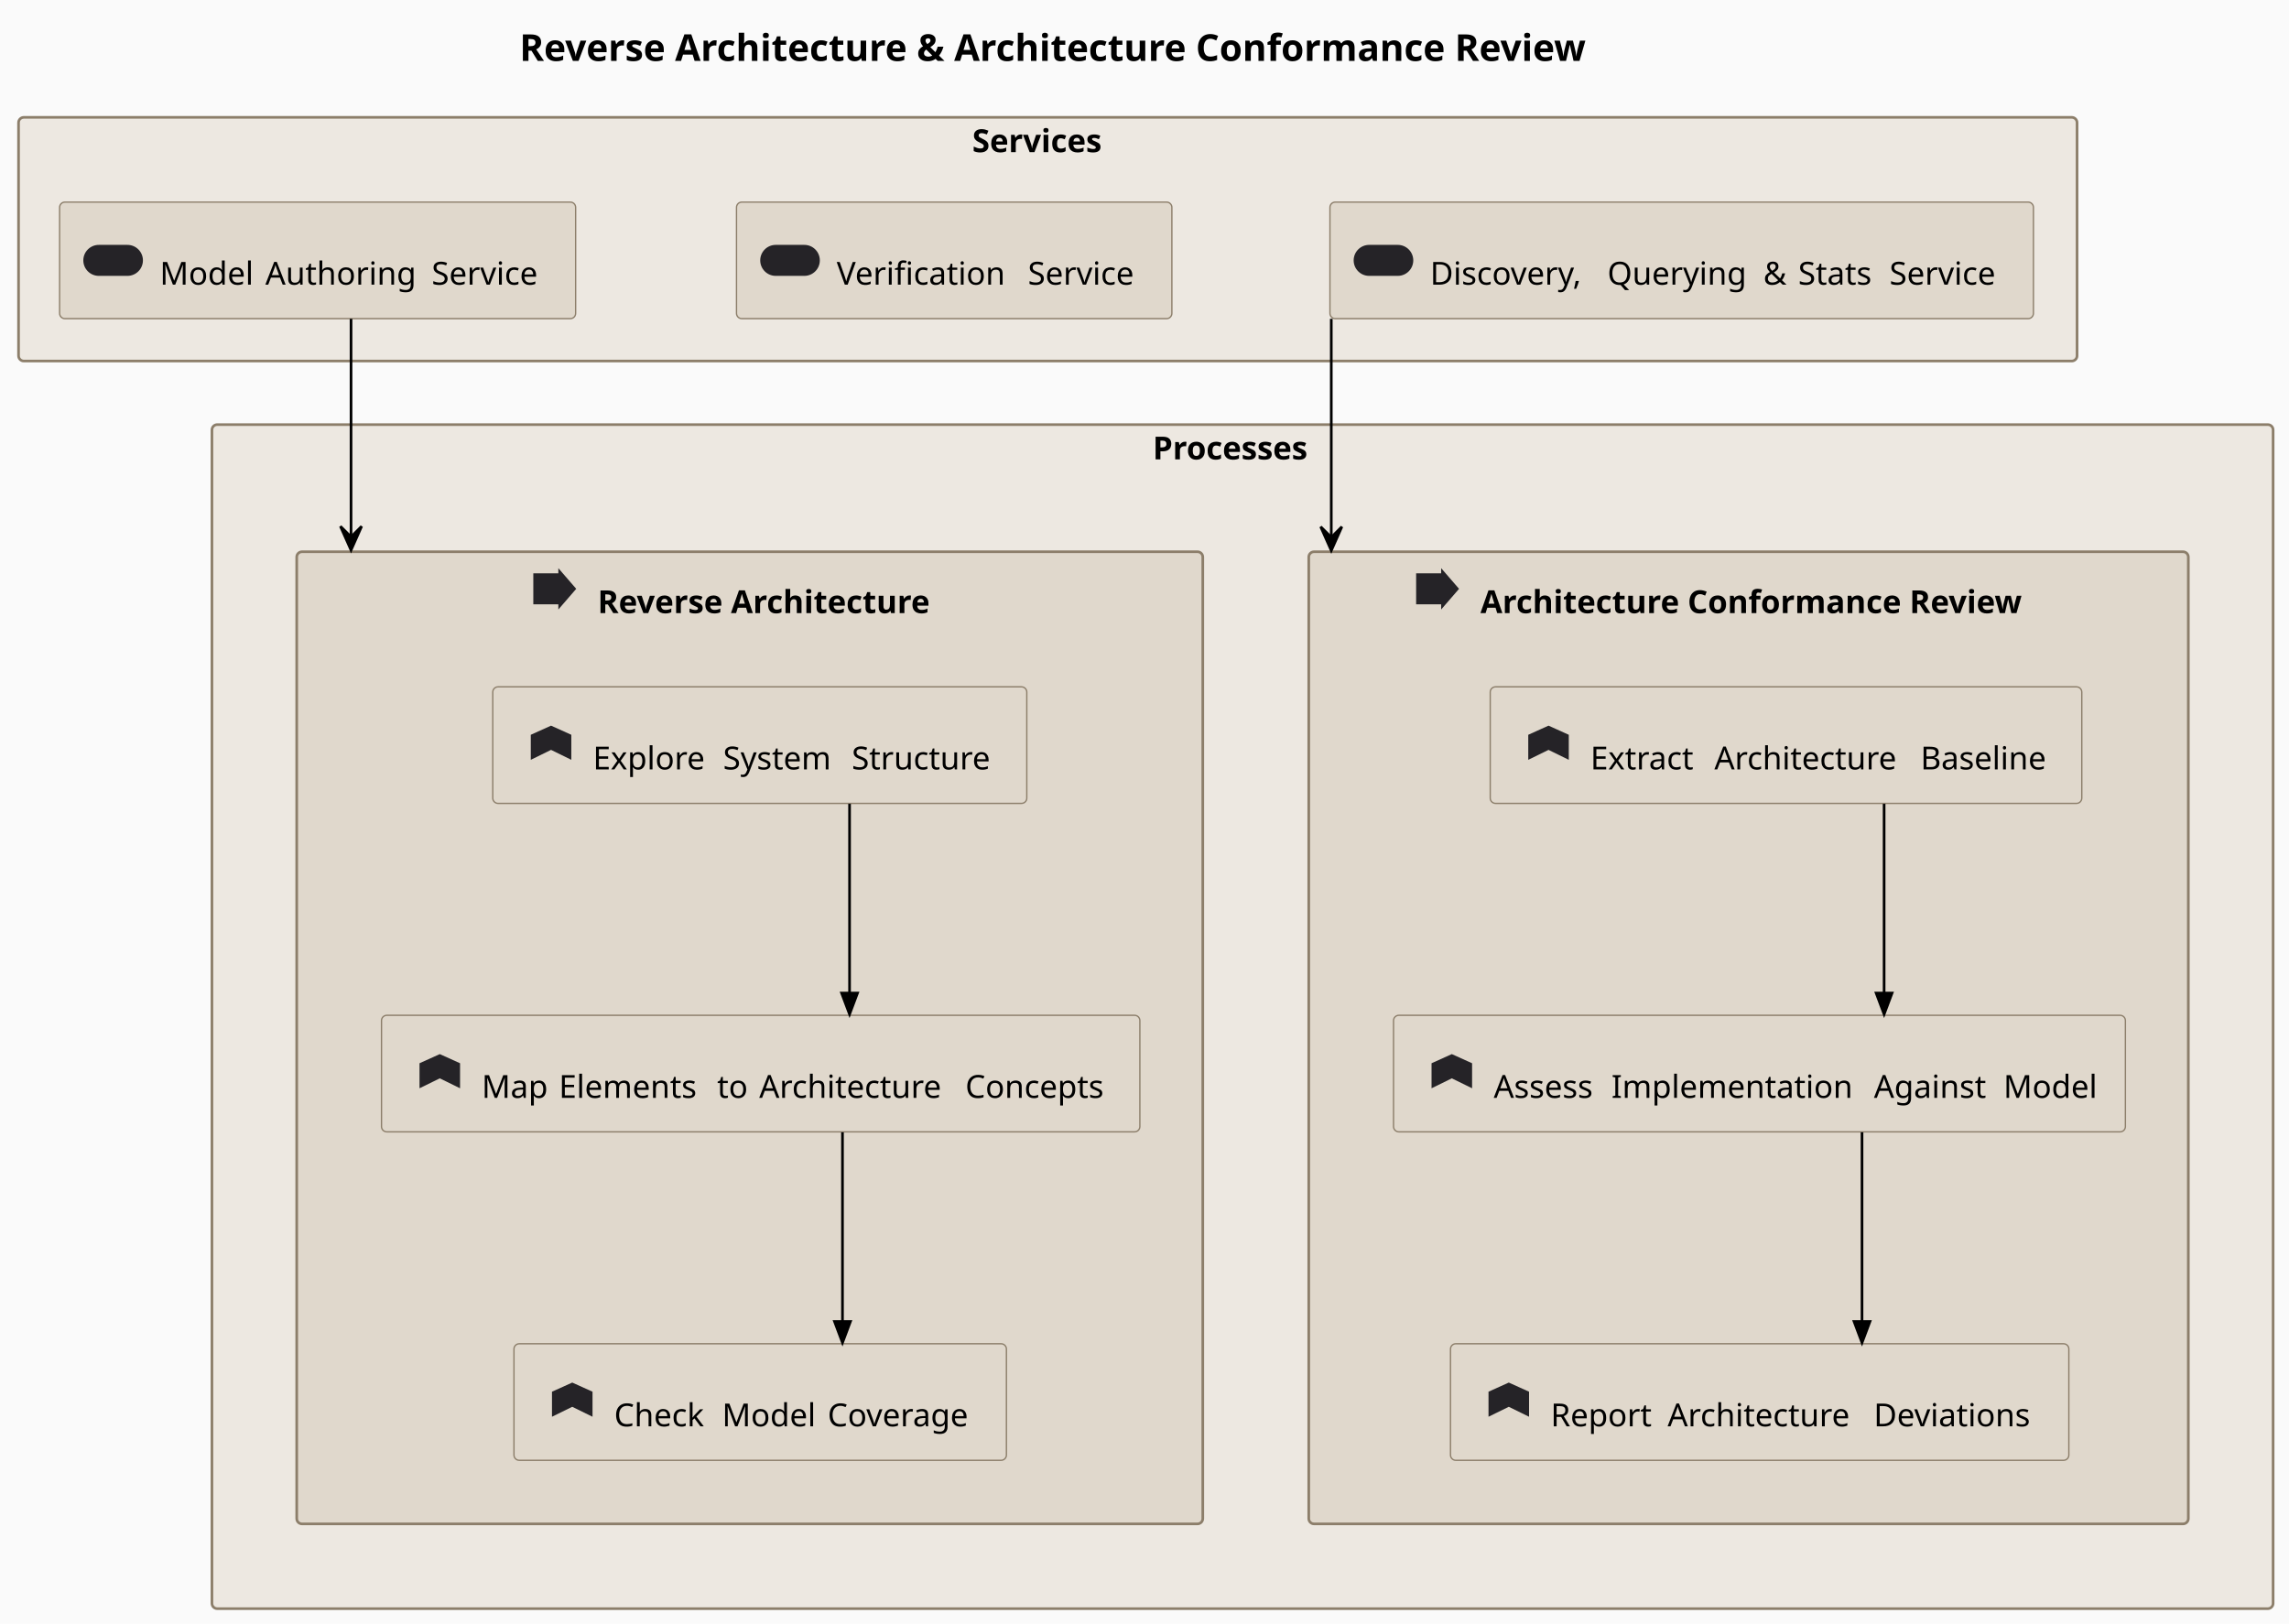
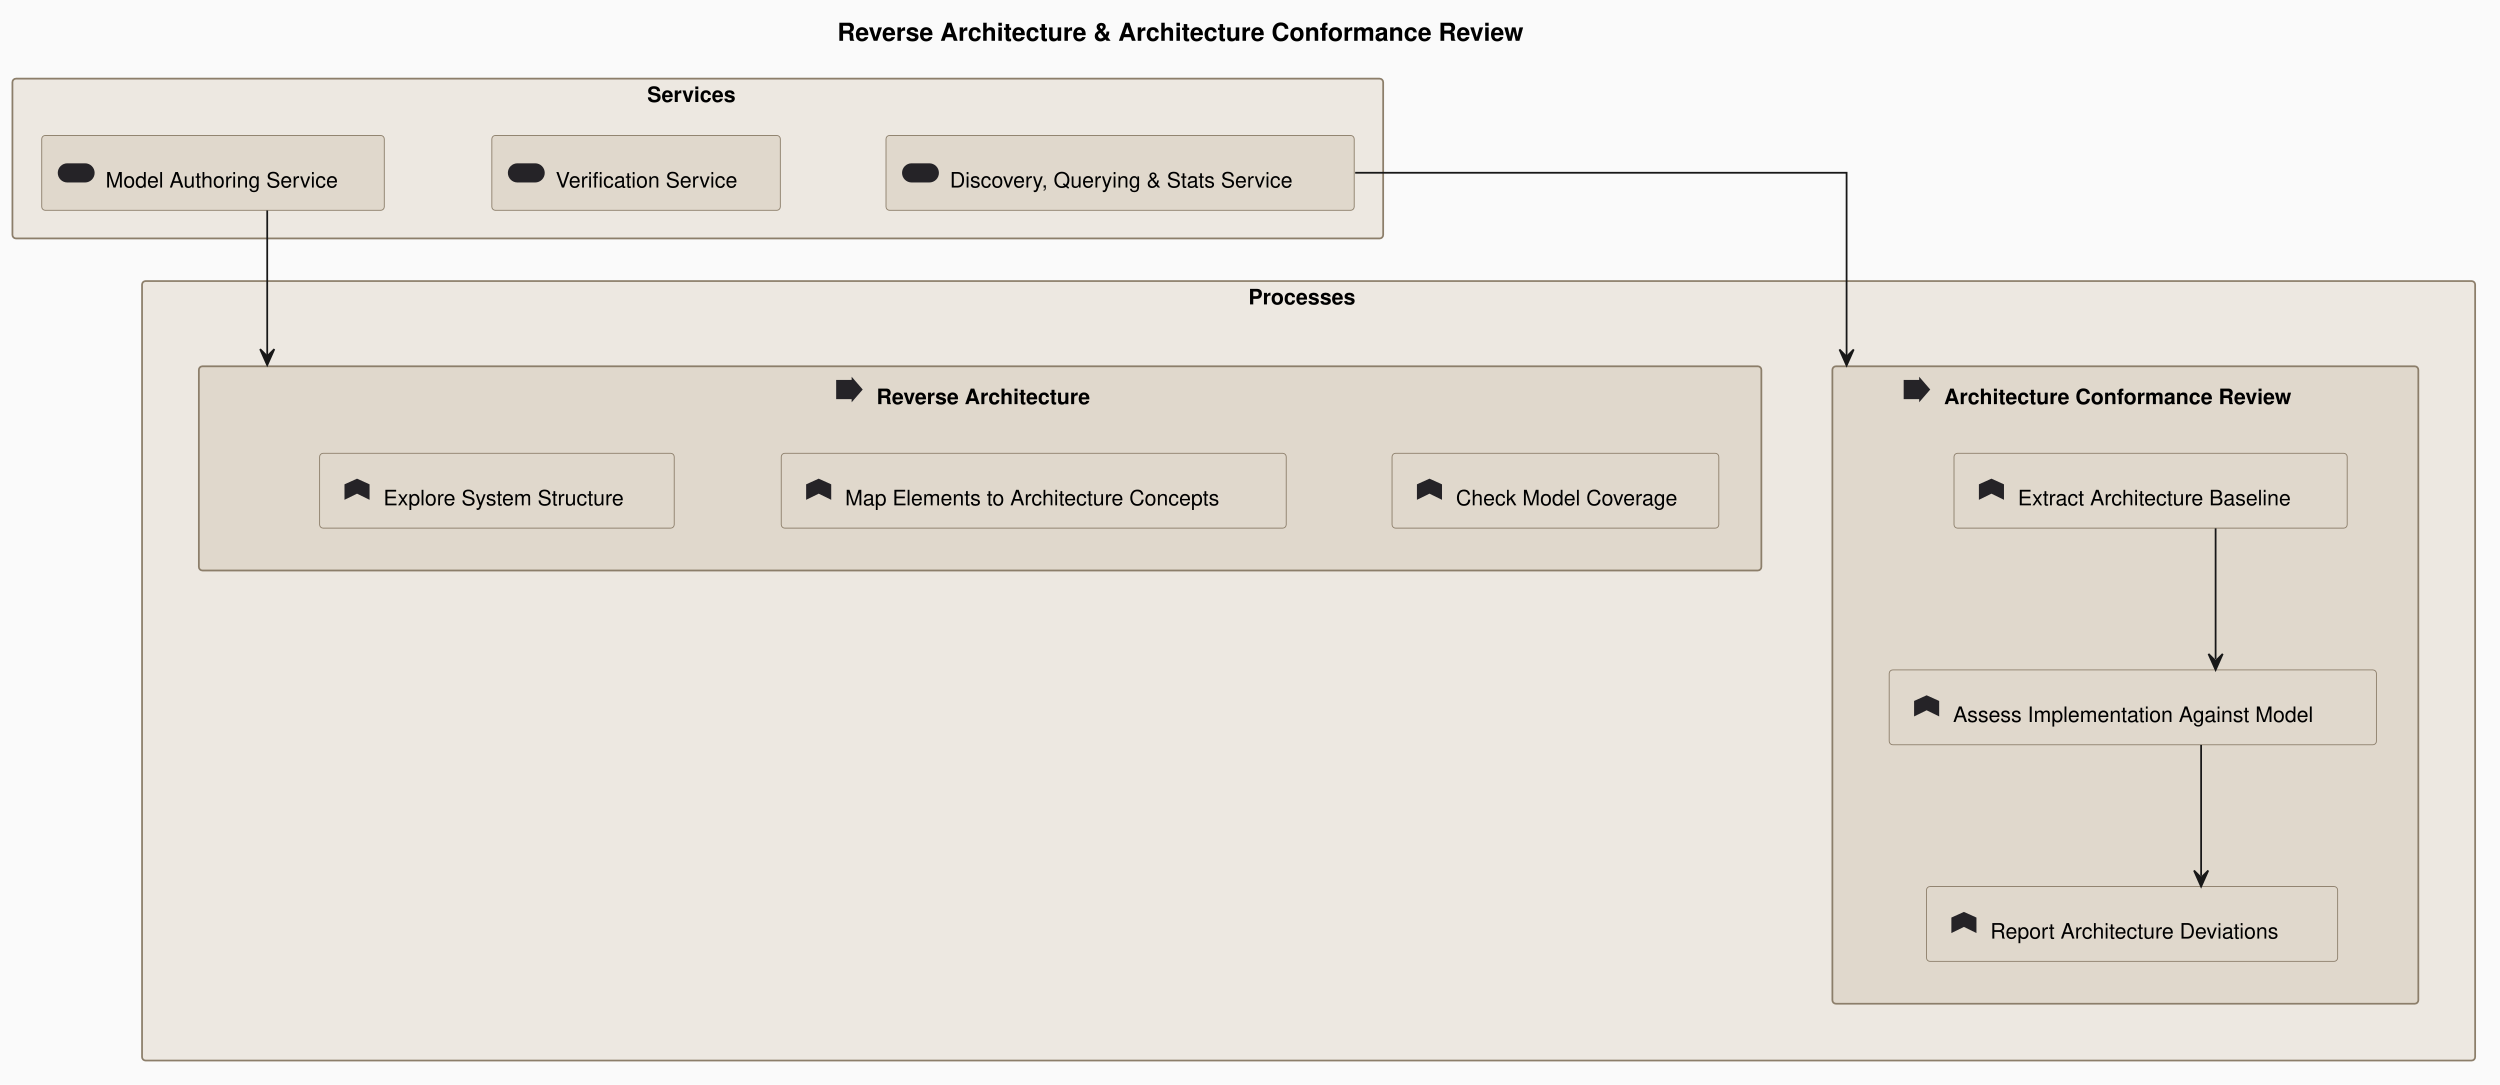
- <svg xmlns="http://www.w3.org/2000/svg" contentStyleType="text/css" data-diagram-type="DESCRIPTION" height="613px" preserveAspectRatio="none" style="width:864px;height:613px;background:#FAFAFA;" version="1.1" viewBox="0 0 864 613" width="864px" zoomAndPan="magnify">
+ <svg xmlns="http://www.w3.org/2000/svg" contentStyleType="text/css" data-diagram-type="DESCRIPTION" height="611px" preserveAspectRatio="none" style="width:1408px;height:611px;background:#FAFAFA;" version="1.1" viewBox="0 0 1408 611" width="1408px" zoomAndPan="magnify">
  <defs />
  <g>
-     <rect fill="#FAFAFA" height="613" style="stroke:none;stroke-width:1;" width="864" x="0" y="0" />
-     <text fill="#000000" font-family="sans-serif" font-size="14" font-weight="bold" lengthAdjust="spacing" textLength="457.803" x="196.099" y="22.995">Reverse Architecture &amp; Architecture Conformance Review</text>
-     <g class="cluster" data-entity="Services" data-source-line="7" data-uid="ent0002" id="cluster_Services">
-       <rect fill="#EDE8E1" height="92" rx="2" ry="2" style="stroke:#8C7E6A;stroke-width:1;" width="777" x="7" y="44.297" />
-       <text fill="#000000" font-family="sans-serif" font-size="12" font-weight="bold" lengthAdjust="spacing" textLength="57.029" x="366.985" y="57.435">Services</text>
+     <rect fill="#FAFAFA" height="611" style="stroke:none;stroke-width:1;" width="1408" x="0" y="0" />
+     <g class="title" data-source-line="78">
+       <text fill="#000000" font-family="'Helvetica Neue, Helvetica, Arial, sans-serif'" font-size="14" font-weight="700" lengthAdjust="spacing" textLength="457.803" x="471.599" y="22.995">Reverse Architecture &amp; Architecture Conformance Review</text>
    </g>
-     <g class="cluster" data-entity="Processes" data-source-line="15" data-uid="ent0008" id="cluster_Processes">
-       <rect fill="#EDE8E1" height="447" rx="2" ry="2" style="stroke:#8C7E6A;stroke-width:1;" width="778" x="80" y="160.297" />
-       <text fill="#000000" font-family="sans-serif" font-size="12" font-weight="bold" lengthAdjust="spacing" textLength="67.775" x="435.112" y="173.435">Processes</text>
+     <g class="cluster" data-qualified-name="Services" data-source-line="80" id="ent0002">
+       <rect fill="#EDE8E1" height="90" rx="2" ry="2" style="stroke:#8C7E6A;stroke-width:1;" width="772" x="7" y="44.297" />
+       <text fill="#000000" font-family="'Helvetica Neue, Helvetica, Arial, sans-serif'" font-size="12" font-weight="700" lengthAdjust="spacing" textLength="57.029" x="364.485" y="57.435">Services</text>
    </g>
-     <g class="cluster" data-entity="PRC_CYgU64" data-source-line="16" data-uid="ent0009" id="cluster_PRC_CYgU64">
-       <rect fill="#E0D8CC" height="367" rx="2" ry="2" style="stroke:#8C7E6A;stroke-width:1;" width="342" x="112" y="208.297" />
-       <path d="M201.303,216.447 L210.753,216.447 L210.753,214.497 L217.503,222.297 L210.753,230.097 L210.753,228.147 L201.303,228.147" fill="#252327" />
-       <text fill="#000000" font-family="sans-serif" font-size="12" font-weight="bold" lengthAdjust="spacing" textLength="143.016" x="225.581" y="231.467">Reverse Architecture</text>
+     <g class="cluster" data-qualified-name="Processes" data-source-line="88" id="ent0008">
+       <rect fill="#EDE8E1" height="439" rx="2" ry="2" style="stroke:#8C7E6A;stroke-width:1;" width="1314" x="80" y="158.297" />
+       <text fill="#000000" font-family="'Helvetica Neue, Helvetica, Arial, sans-serif'" font-size="12" font-weight="700" lengthAdjust="spacing" textLength="67.775" x="703.112" y="171.435">Processes</text>
    </g>
-     <g class="cluster" data-entity="PRC_vlE_5j" data-source-line="23" data-uid="ent0015" id="cluster_PRC_vlE_5j">
-       <rect fill="#E0D8CC" height="367" rx="2" ry="2" style="stroke:#8C7E6A;stroke-width:1;" width="332" x="494" y="208.297" />
-       <path d="M534.528,216.447 L543.978,216.447 L543.978,214.497 L550.728,222.297 L543.978,230.097 L543.978,228.147 L534.528,228.147" fill="#252327" />
-       <text fill="#000000" font-family="sans-serif" font-size="12" font-weight="bold" lengthAdjust="spacing" textLength="230.566" x="558.806" y="231.467">Architecture Conformance Review</text>
+     <g class="cluster" data-qualified-name="Processes.PRC_CYgU64" data-source-line="89" id="ent0009">
+       <rect fill="#E0D8CC" height="115" rx="2" ry="2" style="stroke:#8C7E6A;stroke-width:1;" width="880" x="112" y="206.297" />
+       <path d="M470.926,213.974 L479.649,213.974 L479.649,212.174 L485.88,219.374 L479.649,226.574 L479.649,224.774 L470.926,224.774" fill="#252327" style="stroke:none;stroke-width:1;" />
+       <text fill="#000000" font-family="'Helvetica Neue, Helvetica, Arial, sans-serif'" font-size="12" font-weight="700" lengthAdjust="spacing" textLength="143.016" x="493.658" y="227.621">Reverse Architecture</text>
    </g>
-     <g class="entity" data-entity="SRV_GsUtNL" data-source-line="8" data-uid="ent0003" id="entity_SRV_GsUtNL">
-       <rect fill="#E0D8CC" height="44" rx="2" ry="2" style="stroke:#8C7E6A;stroke-width:0.5;" width="194.779" x="22.5" y="76.297" />
-       <path d="M37.3,92.447 L48.1,92.447 A4.2,4.2 0 0 1 48.1,104.147 L37.3,104.147 A4.2,4.2 0 0 1 37.3,92.447" fill="#252327" />
-       <text fill="#000000" font-family="sans-serif" font-size="12" lengthAdjust="spacing" textLength="3.814" x="56.5" y="107.467"> </text>
-       <text fill="#000000" font-family="sans-serif" font-size="12" lengthAdjust="spacing" textLength="36.029" x="60.315" y="107.467">Model</text>
-       <text fill="#000000" font-family="sans-serif" font-size="12" lengthAdjust="spacing" textLength="3.814" x="96.344" y="107.467"> </text>
-       <text fill="#000000" font-family="sans-serif" font-size="12" lengthAdjust="spacing" textLength="58.957" x="100.158" y="107.467">Authoring</text>
-       <text fill="#000000" font-family="sans-serif" font-size="12" lengthAdjust="spacing" textLength="3.814" x="159.115" y="107.467"> </text>
-       <text fill="#000000" font-family="sans-serif" font-size="12" lengthAdjust="spacing" textLength="44.35" x="162.93" y="107.467">Service</text>
+     <g class="cluster" data-qualified-name="Processes.PRC_vlE_5j" data-source-line="96" id="ent0015">
+       <rect fill="#E0D8CC" height="359" rx="2" ry="2" style="stroke:#8C7E6A;stroke-width:1;" width="330" x="1032" y="206.297" />
+       <path d="M1072.151,213.974 L1080.874,213.974 L1080.874,212.174 L1087.105,219.374 L1080.874,226.574 L1080.874,224.774 L1072.151,224.774" fill="#252327" style="stroke:none;stroke-width:1;" />
+       <text fill="#000000" font-family="'Helvetica Neue, Helvetica, Arial, sans-serif'" font-size="12" font-weight="700" lengthAdjust="spacing" textLength="230.566" x="1094.883" y="227.621">Architecture Conformance Review</text>
    </g>
-     <g class="entity" data-entity="SRV_Ij6Kl6" data-source-line="9" data-uid="ent0004" id="entity_SRV_Ij6Kl6">
-       <rect fill="#E0D8CC" height="44" rx="2" ry="2" style="stroke:#8C7E6A;stroke-width:0.5;" width="164.334" x="278" y="76.297" />
-       <path d="M292.8,92.447 L303.6,92.447 A4.2,4.2 0 0 1 303.6,104.147 L292.8,104.147 A4.2,4.2 0 0 1 292.8,92.447" fill="#252327" />
-       <text fill="#000000" font-family="sans-serif" font-size="12" lengthAdjust="spacing" textLength="3.814" x="312" y="107.467"> </text>
-       <text fill="#000000" font-family="sans-serif" font-size="12" lengthAdjust="spacing" textLength="68.356" x="315.815" y="107.467">Verification</text>
-       <text fill="#000000" font-family="sans-serif" font-size="12" lengthAdjust="spacing" textLength="3.814" x="384.17" y="107.467"> </text>
-       <text fill="#000000" font-family="sans-serif" font-size="12" lengthAdjust="spacing" textLength="44.35" x="387.984" y="107.467">Service</text>
+     <g class="entity" data-qualified-name="Services.SRV_GsUtNL" data-source-line="81" id="ent0003">
+       <rect fill="#E0D8CC" height="42.154" rx="2" ry="2" style="stroke:#8C7E6A;stroke-width:0.5;" width="192.933" x="23.5" y="76.297" />
+       <path d="M37.931,91.974 L47.9,91.974 A3.877,3.877 0 0 1 47.9,102.774 L37.931,102.774 A3.877,3.877 0 0 1 37.931,91.974" fill="#252327" style="stroke:none;stroke-width:0.5;" />
+       <text fill="#000000" font-family="'Helvetica Neue, Helvetica, Arial, sans-serif'" font-size="12" lengthAdjust="spacing" textLength="146.965" x="59.468" y="105.621">Model Authoring Service</text>
    </g>
-     <g class="entity" data-entity="SRV_Qr8St8" data-source-line="10" data-uid="ent0005" id="entity_SRV_Qr8St8">
-       <rect fill="#E0D8CC" height="44" rx="2" ry="2" style="stroke:#8C7E6A;stroke-width:0.5;" width="265.537" x="502" y="76.297" />
-       <path d="M516.8,92.447 L527.6,92.447 A4.2,4.2 0 0 1 527.6,104.147 L516.8,104.147 A4.2,4.2 0 0 1 516.8,92.447" fill="#252327" />
-       <text fill="#000000" font-family="sans-serif" font-size="12" lengthAdjust="spacing" textLength="3.814" x="536" y="107.467"> </text>
-       <text fill="#000000" font-family="sans-serif" font-size="12" lengthAdjust="spacing" textLength="63.1" x="539.814" y="107.467">Discovery,</text>
-       <text fill="#000000" font-family="sans-serif" font-size="12" lengthAdjust="spacing" textLength="3.814" x="602.914" y="107.467"> </text>
-       <text fill="#000000" font-family="sans-serif" font-size="12" lengthAdjust="spacing" textLength="55.025" x="606.729" y="107.467">Querying</text>
-       <text fill="#000000" font-family="sans-serif" font-size="12" lengthAdjust="spacing" textLength="3.814" x="661.754" y="107.467"> </text>
-       <text fill="#000000" font-family="sans-serif" font-size="12" lengthAdjust="spacing" textLength="9.357" x="665.568" y="107.467">&amp;</text>
-       <text fill="#000000" font-family="sans-serif" font-size="12" lengthAdjust="spacing" textLength="3.814" x="674.926" y="107.467"> </text>
-       <text fill="#000000" font-family="sans-serif" font-size="12" lengthAdjust="spacing" textLength="30.633" x="678.74" y="107.467">Stats</text>
-       <text fill="#000000" font-family="sans-serif" font-size="12" lengthAdjust="spacing" textLength="3.814" x="709.373" y="107.467"> </text>
-       <text fill="#000000" font-family="sans-serif" font-size="12" lengthAdjust="spacing" textLength="44.35" x="713.188" y="107.467">Service</text>
+     <g class="entity" data-qualified-name="Services.SRV_Ij6Kl6" data-source-line="82" id="ent0004">
+       <rect fill="#E0D8CC" height="42.154" rx="2" ry="2" style="stroke:#8C7E6A;stroke-width:0.5;" width="162.488" x="277" y="76.297" />
+       <path d="M291.431,91.974 L301.4,91.974 A3.877,3.877 0 0 1 301.4,102.774 L291.431,102.774 A3.877,3.877 0 0 1 291.431,91.974" fill="#252327" style="stroke:none;stroke-width:0.5;" />
+       <text fill="#000000" font-family="'Helvetica Neue, Helvetica, Arial, sans-serif'" font-size="12" lengthAdjust="spacing" textLength="116.519" x="312.968" y="105.621">Verification Service</text>
    </g>
-     <g class="entity" data-entity="FNC_erPw5B" data-source-line="17" data-uid="ent0010" id="entity_FNC_erPw5B">
-       <rect fill="#E0D8CC" height="44" rx="2" ry="2" style="stroke:#8C7E6A;stroke-width:0.5;" width="201.57" x="186" y="259.297" />
-       <path d="M200.35,286.847 L200.35,277.397 L208,273.947 L215.65,277.397 L215.65,286.847 L208,283.097" fill="#252327" />
-       <text fill="#000000" font-family="sans-serif" font-size="12" lengthAdjust="spacing" textLength="3.814" x="220" y="290.467"> </text>
-       <text fill="#000000" font-family="sans-serif" font-size="12" lengthAdjust="spacing" textLength="45.293" x="223.815" y="290.467">Explore</text>
-       <text fill="#000000" font-family="sans-serif" font-size="12" lengthAdjust="spacing" textLength="3.814" x="269.107" y="290.467"> </text>
-       <text fill="#000000" font-family="sans-serif" font-size="12" lengthAdjust="spacing" textLength="44.748" x="272.922" y="290.467">System</text>
-       <text fill="#000000" font-family="sans-serif" font-size="12" lengthAdjust="spacing" textLength="3.814" x="317.67" y="290.467"> </text>
-       <text fill="#000000" font-family="sans-serif" font-size="12" lengthAdjust="spacing" textLength="56.086" x="321.484" y="290.467">Structure</text>
+     <g class="entity" data-qualified-name="Services.SRV_Qr8St8" data-source-line="83" id="ent0005">
+       <rect fill="#E0D8CC" height="42.154" rx="2" ry="2" style="stroke:#8C7E6A;stroke-width:0.5;" width="263.691" x="499" y="76.297" />
+       <path d="M513.431,91.974 L523.4,91.974 A3.877,3.877 0 0 1 523.4,102.774 L513.431,102.774 A3.877,3.877 0 0 1 513.431,91.974" fill="#252327" style="stroke:none;stroke-width:0.5;" />
+       <text fill="#000000" font-family="'Helvetica Neue, Helvetica, Arial, sans-serif'" font-size="12" lengthAdjust="spacing" textLength="217.723" x="534.968" y="105.621">Discovery, Querying &amp; Stats Service</text>
    </g>
-     <g class="entity" data-entity="FNC_oRz6Qe" data-source-line="18" data-uid="ent0011" id="entity_FNC_oRz6Qe">
-       <rect fill="#E0D8CC" height="44" rx="2" ry="2" style="stroke:#8C7E6A;stroke-width:0.5;" width="286.25" x="144" y="383.297" />
-       <path d="M158.35,410.847 L158.35,401.397 L166,397.947 L173.65,401.397 L173.65,410.847 L166,407.097" fill="#252327" />
-       <text fill="#000000" font-family="sans-serif" font-size="12" lengthAdjust="spacing" textLength="3.814" x="178" y="414.467"> </text>
-       <text fill="#000000" font-family="sans-serif" font-size="12" lengthAdjust="spacing" textLength="25.324" x="181.815" y="414.467">Map</text>
-       <text fill="#000000" font-family="sans-serif" font-size="12" lengthAdjust="spacing" textLength="3.814" x="207.139" y="414.467"> </text>
-       <text fill="#000000" font-family="sans-serif" font-size="12" lengthAdjust="spacing" textLength="55.934" x="210.953" y="414.467">Elements</text>
-       <text fill="#000000" font-family="sans-serif" font-size="12" lengthAdjust="spacing" textLength="3.814" x="266.887" y="414.467"> </text>
-       <text fill="#000000" font-family="sans-serif" font-size="12" lengthAdjust="spacing" textLength="12.047" x="270.701" y="414.467">to</text>
-       <text fill="#000000" font-family="sans-serif" font-size="12" lengthAdjust="spacing" textLength="3.814" x="282.748" y="414.467"> </text>
-       <text fill="#000000" font-family="sans-serif" font-size="12" lengthAdjust="spacing" textLength="73.992" x="286.562" y="414.467">Architecture</text>
-       <text fill="#000000" font-family="sans-serif" font-size="12" lengthAdjust="spacing" textLength="3.814" x="360.555" y="414.467"> </text>
-       <text fill="#000000" font-family="sans-serif" font-size="12" lengthAdjust="spacing" textLength="55.881" x="364.369" y="414.467">Concepts</text>
+     <g class="entity" data-qualified-name="Processes.PRC_CYgU64.FNC_erPw5B" data-source-line="90" id="ent0010">
+       <rect fill="#E0D8CC" height="42.154" rx="2" ry="2" style="stroke:#8C7E6A;stroke-width:0.5;" width="199.724" x="180" y="255.297" />
+       <path d="M194.015,281.497 L194.015,272.774 L201.077,269.589 L208.138,272.774 L208.138,281.497 L201.077,278.035" fill="#252327" style="stroke:none;stroke-width:0.5;" />
+       <text fill="#000000" font-family="'Helvetica Neue, Helvetica, Arial, sans-serif'" font-size="12" lengthAdjust="spacing" textLength="153.756" x="215.968" y="284.621">Explore System Structure</text>
    </g>
-     <g class="entity" data-entity="FNC_SXt2mM" data-source-line="19" data-uid="ent0012" id="entity_FNC_SXt2mM">
-       <rect fill="#E0D8CC" height="44" rx="2" ry="2" style="stroke:#8C7E6A;stroke-width:0.5;" width="185.879" x="194" y="507.297" />
-       <path d="M208.35,534.847 L208.35,525.397 L216,521.947 L223.65,525.397 L223.65,534.847 L216,531.097" fill="#252327" />
-       <text fill="#000000" font-family="sans-serif" font-size="12" lengthAdjust="spacing" textLength="3.814" x="228" y="538.467"> </text>
-       <text fill="#000000" font-family="sans-serif" font-size="12" lengthAdjust="spacing" textLength="36.914" x="231.815" y="538.467">Check</text>
-       <text fill="#000000" font-family="sans-serif" font-size="12" lengthAdjust="spacing" textLength="3.814" x="268.728" y="538.467"> </text>
-       <text fill="#000000" font-family="sans-serif" font-size="12" lengthAdjust="spacing" textLength="36.029" x="272.543" y="538.467">Model</text>
-       <text fill="#000000" font-family="sans-serif" font-size="12" lengthAdjust="spacing" textLength="3.814" x="308.572" y="538.467"> </text>
-       <text fill="#000000" font-family="sans-serif" font-size="12" lengthAdjust="spacing" textLength="57.492" x="312.387" y="538.467">Coverage</text>
+     <g class="entity" data-qualified-name="Processes.PRC_CYgU64.FNC_oRz6Qe" data-source-line="91" id="ent0011">
+       <rect fill="#E0D8CC" height="42.154" rx="2" ry="2" style="stroke:#8C7E6A;stroke-width:0.5;" width="284.404" x="440" y="255.297" />
+       <path d="M454.015,281.497 L454.015,272.774 L461.077,269.589 L468.139,272.774 L468.139,281.497 L461.077,278.035" fill="#252327" style="stroke:none;stroke-width:0.5;" />
+       <text fill="#000000" font-family="'Helvetica Neue, Helvetica, Arial, sans-serif'" font-size="12" lengthAdjust="spacing" textLength="238.435" x="475.968" y="284.621">Map Elements to Architecture Concepts</text>
    </g>
-     <g class="entity" data-entity="FNC_ns4pWw" data-source-line="24" data-uid="ent0016" id="entity_FNC_ns4pWw">
-       <rect fill="#E0D8CC" height="44" rx="2" ry="2" style="stroke:#8C7E6A;stroke-width:0.5;" width="223.291" x="562.5" y="259.297" />
-       <path d="M576.85,286.847 L576.85,277.397 L584.5,273.947 L592.15,277.397 L592.15,286.847 L584.5,283.097" fill="#252327" />
-       <text fill="#000000" font-family="sans-serif" font-size="12" lengthAdjust="spacing" textLength="3.814" x="596.5" y="290.467"> </text>
-       <text fill="#000000" font-family="sans-serif" font-size="12" lengthAdjust="spacing" textLength="42.978" x="600.314" y="290.467">Extract</text>
-       <text fill="#000000" font-family="sans-serif" font-size="12" lengthAdjust="spacing" textLength="3.814" x="643.293" y="290.467"> </text>
-       <text fill="#000000" font-family="sans-serif" font-size="12" lengthAdjust="spacing" textLength="73.992" x="647.107" y="290.467">Architecture</text>
-       <text fill="#000000" font-family="sans-serif" font-size="12" lengthAdjust="spacing" textLength="3.814" x="721.1" y="290.467"> </text>
-       <text fill="#000000" font-family="sans-serif" font-size="12" lengthAdjust="spacing" textLength="50.877" x="724.914" y="290.467">Baseline</text>
+     <g class="entity" data-qualified-name="Processes.PRC_CYgU64.FNC_SXt2mM" data-source-line="92" id="ent0012">
+       <rect fill="#E0D8CC" height="42.154" rx="2" ry="2" style="stroke:#8C7E6A;stroke-width:0.5;" width="184.033" x="784" y="255.297" />
+       <path d="M798.015,281.497 L798.015,272.774 L805.077,269.589 L812.139,272.774 L812.139,281.497 L805.077,278.035" fill="#252327" style="stroke:none;stroke-width:0.5;" />
+       <text fill="#000000" font-family="'Helvetica Neue, Helvetica, Arial, sans-serif'" font-size="12" lengthAdjust="spacing" textLength="138.065" x="819.968" y="284.621">Check Model Coverage</text>
    </g>
-     <g class="entity" data-entity="FNC_tFTeOT" data-source-line="25" data-uid="ent0017" id="entity_FNC_tFTeOT">
-       <rect fill="#E0D8CC" height="44" rx="2" ry="2" style="stroke:#8C7E6A;stroke-width:0.5;" width="276.248" x="526" y="383.297" />
-       <path d="M540.35,410.847 L540.35,401.397 L548,397.947 L555.65,401.397 L555.65,410.847 L548,407.097" fill="#252327" />
-       <text fill="#000000" font-family="sans-serif" font-size="12" lengthAdjust="spacing" textLength="3.814" x="560" y="414.467"> </text>
-       <text fill="#000000" font-family="sans-serif" font-size="12" lengthAdjust="spacing" textLength="40.6" x="563.814" y="414.467">Assess</text>
-       <text fill="#000000" font-family="sans-serif" font-size="12" lengthAdjust="spacing" textLength="3.814" x="604.414" y="414.467"> </text>
-       <text fill="#000000" font-family="sans-serif" font-size="12" lengthAdjust="spacing" textLength="95.285" x="608.229" y="414.467">Implementation</text>
-       <text fill="#000000" font-family="sans-serif" font-size="12" lengthAdjust="spacing" textLength="3.814" x="703.514" y="414.467"> </text>
-       <text fill="#000000" font-family="sans-serif" font-size="12" lengthAdjust="spacing" textLength="45.076" x="707.328" y="414.467">Against</text>
-       <text fill="#000000" font-family="sans-serif" font-size="12" lengthAdjust="spacing" textLength="3.814" x="752.404" y="414.467"> </text>
-       <text fill="#000000" font-family="sans-serif" font-size="12" lengthAdjust="spacing" textLength="36.029" x="756.219" y="414.467">Model</text>
+     <g class="entity" data-qualified-name="Processes.PRC_vlE_5j.FNC_ns4pWw" data-source-line="97" id="ent0016">
+       <rect fill="#E0D8CC" height="42.154" rx="2" ry="2" style="stroke:#8C7E6A;stroke-width:0.5;" width="221.445" x="1100.5" y="255.297" />
+       <path d="M1114.515,281.497 L1114.515,272.774 L1121.577,269.589 L1128.639,272.774 L1128.639,281.497 L1121.577,278.035" fill="#252327" style="stroke:none;stroke-width:0.5;" />
+       <text fill="#000000" font-family="'Helvetica Neue, Helvetica, Arial, sans-serif'" font-size="12" lengthAdjust="spacing" textLength="175.477" x="1136.468" y="284.621">Extract Architecture Baseline</text>
    </g>
-     <g class="entity" data-entity="FNC_omV6nu" data-source-line="26" data-uid="ent0018" id="entity_FNC_omV6nu">
-       <rect fill="#E0D8CC" height="44" rx="2" ry="2" style="stroke:#8C7E6A;stroke-width:0.5;" width="233.404" x="547.5" y="507.297" />
-       <path d="M561.85,534.847 L561.85,525.397 L569.5,521.947 L577.15,525.397 L577.15,534.847 L569.5,531.097" fill="#252327" />
-       <text fill="#000000" font-family="sans-serif" font-size="12" lengthAdjust="spacing" textLength="3.814" x="581.5" y="538.467"> </text>
-       <text fill="#000000" font-family="sans-serif" font-size="12" lengthAdjust="spacing" textLength="40.318" x="585.314" y="538.467">Report</text>
-       <text fill="#000000" font-family="sans-serif" font-size="12" lengthAdjust="spacing" textLength="3.814" x="625.633" y="538.467"> </text>
-       <text fill="#000000" font-family="sans-serif" font-size="12" lengthAdjust="spacing" textLength="73.992" x="629.447" y="538.467">Architecture</text>
-       <text fill="#000000" font-family="sans-serif" font-size="12" lengthAdjust="spacing" textLength="3.814" x="703.439" y="538.467"> </text>
-       <text fill="#000000" font-family="sans-serif" font-size="12" lengthAdjust="spacing" textLength="63.65" x="707.254" y="538.467">Deviations</text>
+     <g class="entity" data-qualified-name="Processes.PRC_vlE_5j.FNC_tFTeOT" data-source-line="98" id="ent0017">
+       <rect fill="#E0D8CC" height="42.154" rx="2" ry="2" style="stroke:#8C7E6A;stroke-width:0.5;" width="274.402" x="1064" y="377.297" />
+       <path d="M1078.015,403.497 L1078.015,394.774 L1085.077,391.589 L1092.139,394.774 L1092.139,403.497 L1085.077,400.035" fill="#252327" style="stroke:none;stroke-width:0.5;" />
+       <text fill="#000000" font-family="'Helvetica Neue, Helvetica, Arial, sans-serif'" font-size="12" lengthAdjust="spacing" textLength="228.434" x="1099.968" y="406.621">Assess Implementation Against Model</text>
    </g>
-     <g class="link" data-entity-1="FNC_erPw5B" data-entity-2="FNC_oRz6Qe" data-source-line="41" data-uid="lnk25" id="link_FNC_erPw5B_FNC_oRz6Qe">
-       <path d="M320.67,303.467 C320.67,325.897 320.67,352.387 320.67,374.907" fill="none" id="FNC_erPw5B-to-FNC_oRz6Qe" style="stroke:#000000;stroke-width:1;" />
-       <polygon fill="#000000" points="320.67,382.907,323.67,374.907,317.67,374.907,320.67,382.907" style="stroke:#000000;stroke-width:1;" />
-       <text fill="#000000" font-family="sans-serif" font-size="12" lengthAdjust="spacing" textLength="3.814" x="316.67" y="340.325"> </text>
+     <g class="entity" data-qualified-name="Processes.PRC_vlE_5j.FNC_omV6nu" data-source-line="99" id="ent0018">
+       <rect fill="#E0D8CC" height="42.154" rx="2" ry="2" style="stroke:#8C7E6A;stroke-width:0.5;" width="231.558" x="1085" y="499.297" />
+       <path d="M1099.015,525.497 L1099.015,516.774 L1106.077,513.589 L1113.139,516.774 L1113.139,525.497 L1106.077,522.035" fill="#252327" style="stroke:none;stroke-width:0.5;" />
+       <text fill="#000000" font-family="'Helvetica Neue, Helvetica, Arial, sans-serif'" font-size="12" lengthAdjust="spacing" textLength="185.59" x="1120.968" y="528.621">Report Architecture Deviations</text>
    </g>
-     <g class="link" data-entity-1="FNC_oRz6Qe" data-entity-2="FNC_SXt2mM" data-source-line="42" data-uid="lnk26" id="link_FNC_oRz6Qe_FNC_SXt2mM">
-       <path d="M318,427.467 C318,449.897 318,476.387 318,498.907" fill="none" id="FNC_oRz6Qe-to-FNC_SXt2mM" style="stroke:#000000;stroke-width:1;" />
-       <polygon fill="#000000" points="318,506.907,321,498.907,315,498.907,318,506.907" style="stroke:#000000;stroke-width:1;" />
-       <text fill="#000000" font-family="sans-serif" font-size="12" lengthAdjust="spacing" textLength="3.814" x="314" y="464.325"> </text>
+     <g class="link" data-entity-1="ent0016" data-entity-2="ent0017" data-link-type="dependency" data-source-line="114" id="lnk25">
+       <path d="M1247.83,297.547 C1247.83,319.937 1247.83,348.987 1247.83,371.287" fill="none" id="FNC_ns4pWw-to-FNC_tFTeOT" style="stroke:#181818;stroke-width:1;" />
+       <polygon fill="#181818" points="1247.83,377.287,1251.83,368.287,1247.83,372.287,1243.83,368.287,1247.83,377.287" style="stroke:#181818;stroke-width:1;" />
    </g>
-     <g class="link" data-entity-1="FNC_ns4pWw" data-entity-2="FNC_tFTeOT" data-source-line="45" data-uid="lnk27" id="link_FNC_ns4pWw_FNC_tFTeOT">
-       <path d="M711.17,303.467 C711.17,325.897 711.17,352.387 711.17,374.907" fill="none" id="FNC_ns4pWw-to-FNC_tFTeOT" style="stroke:#000000;stroke-width:1;" />
-       <polygon fill="#000000" points="711.17,382.907,714.17,374.907,708.17,374.907,711.17,382.907" style="stroke:#000000;stroke-width:1;" />
-       <text fill="#000000" font-family="sans-serif" font-size="12" lengthAdjust="spacing" textLength="3.814" x="707.17" y="340.325"> </text>
+     <g class="link" data-entity-1="ent0017" data-entity-2="ent0018" data-link-type="dependency" data-source-line="115" id="lnk26">
+       <path d="M1239.67,419.547 C1239.67,441.937 1239.67,470.987 1239.67,493.287" fill="none" id="FNC_tFTeOT-to-FNC_omV6nu" style="stroke:#181818;stroke-width:1;" />
+       <polygon fill="#181818" points="1239.67,499.287,1243.67,490.287,1239.67,494.287,1235.67,490.287,1239.67,499.287" style="stroke:#181818;stroke-width:1;" />
    </g>
-     <g class="link" data-entity-1="FNC_tFTeOT" data-entity-2="FNC_omV6nu" data-source-line="46" data-uid="lnk28" id="link_FNC_tFTeOT_FNC_omV6nu">
-       <path d="M702.83,427.467 C702.83,449.897 702.83,476.387 702.83,498.907" fill="none" id="FNC_tFTeOT-to-FNC_omV6nu" style="stroke:#000000;stroke-width:1;" />
-       <polygon fill="#000000" points="702.83,506.907,705.83,498.907,699.83,498.907,702.83,506.907" style="stroke:#000000;stroke-width:1;" />
-       <text fill="#000000" font-family="sans-serif" font-size="12" lengthAdjust="spacing" textLength="3.814" x="698.83" y="464.325"> </text>
+     <g class="link" data-entity-1="ent0003" data-entity-2="ent0009" data-link-type="dependency" data-source-line="110" id="lnk23">
+       <path d="M150.5,118.537 C150.5,130.389 150.5,146.176 150.5,163.188 C150.5,171.694 150.5,180.507 150.5,189.288 C150.5,193.678 150.5,198.06 150.5,202.393 C150.5,203.476 150.5,198.555 150.5,199.631" fill="none" id="SRV_GsUtNL-to-PRC_CYgU64" style="stroke:#181818;stroke-width:1;" />
+       <polygon fill="#181818" points="150.5,205.631,154.5,196.631,150.5,200.631,146.5,196.631,150.5,205.631" style="stroke:#181818;stroke-width:1;" />
    </g>
-     <g class="link" data-entity-1="SRV_GsUtNL" data-entity-2="PRC_CYgU64" data-source-line="37" data-uid="lnk23" id="link_SRV_GsUtNL_PRC_CYgU64">
-       <path d="M132.5,120.367 C132.5,132.537 132.5,148.68 132.5,166.049 C132.5,174.734 132.5,183.725 132.5,192.679 C132.5,197.156 132.5,201.624 132.5,206.039 C132.5,206.591 132.5,201.142 132.5,201.693" fill="none" id="SRV_GsUtNL-to-PRC_CYgU64" style="stroke:#000000;stroke-width:1;" />
-       <polygon fill="#000000" points="132.5,207.693,136.5,198.693,132.5,202.693,128.5,198.693,132.5,207.693" style="stroke:#000000;stroke-width:1;" />
-       <text fill="#000000" font-family="sans-serif" font-size="12" lengthAdjust="spacing" textLength="3.814" x="128.5" y="203.956"> </text>
-     </g>
-     <g class="link" data-entity-1="SRV_Qr8St8" data-entity-2="PRC_vlE_5j" data-source-line="38" data-uid="lnk24" id="link_SRV_Qr8St8_PRC_vlE_5j">
-       <path d="M502.5,120.367 C502.5,132.347 502.5,148.177 502.5,165.236 C502.5,173.766 502.5,182.603 502.5,191.42 C502.5,195.829 502.5,200.232 502.5,204.59 C502.5,205.679 502.5,200.766 502.5,201.849" fill="none" id="SRV_Qr8St8-to-PRC_vlE_5j" style="stroke:#000000;stroke-width:1;" />
-       <polygon fill="#000000" points="502.5,207.849,506.5,198.849,502.5,202.849,498.5,198.849,502.5,207.849" style="stroke:#000000;stroke-width:1;" />
-       <text fill="#000000" font-family="sans-serif" font-size="12" lengthAdjust="spacing" textLength="3.814" x="498.5" y="197.935"> </text>
+     <g class="link" data-entity-1="ent0005" data-entity-2="ent0015" data-link-type="dependency" data-source-line="111" id="lnk24">
+       <path d="M763.23,97.297 C882.72,97.297 1040,97.297 1040,97.297 C1040,97.297 1040,139.294 1040,182.604 C1040,188.018 1040,193.452 1040,198.828 C1040,200.172 1040,201.512 1040,202.847 C1040,203.514 1040,204.181 1040,204.846 C1040,205.178 1040,199.511 1040,199.842" fill="none" id="SRV_Qr8St8-to-PRC_vlE_5j" style="stroke:#181818;stroke-width:1;" />
+       <polygon fill="#181818" points="1040,205.842,1044,196.842,1040,200.842,1036,196.842,1040,205.842" style="stroke:#181818;stroke-width:1;" />
    </g>
  </g>
</svg>
